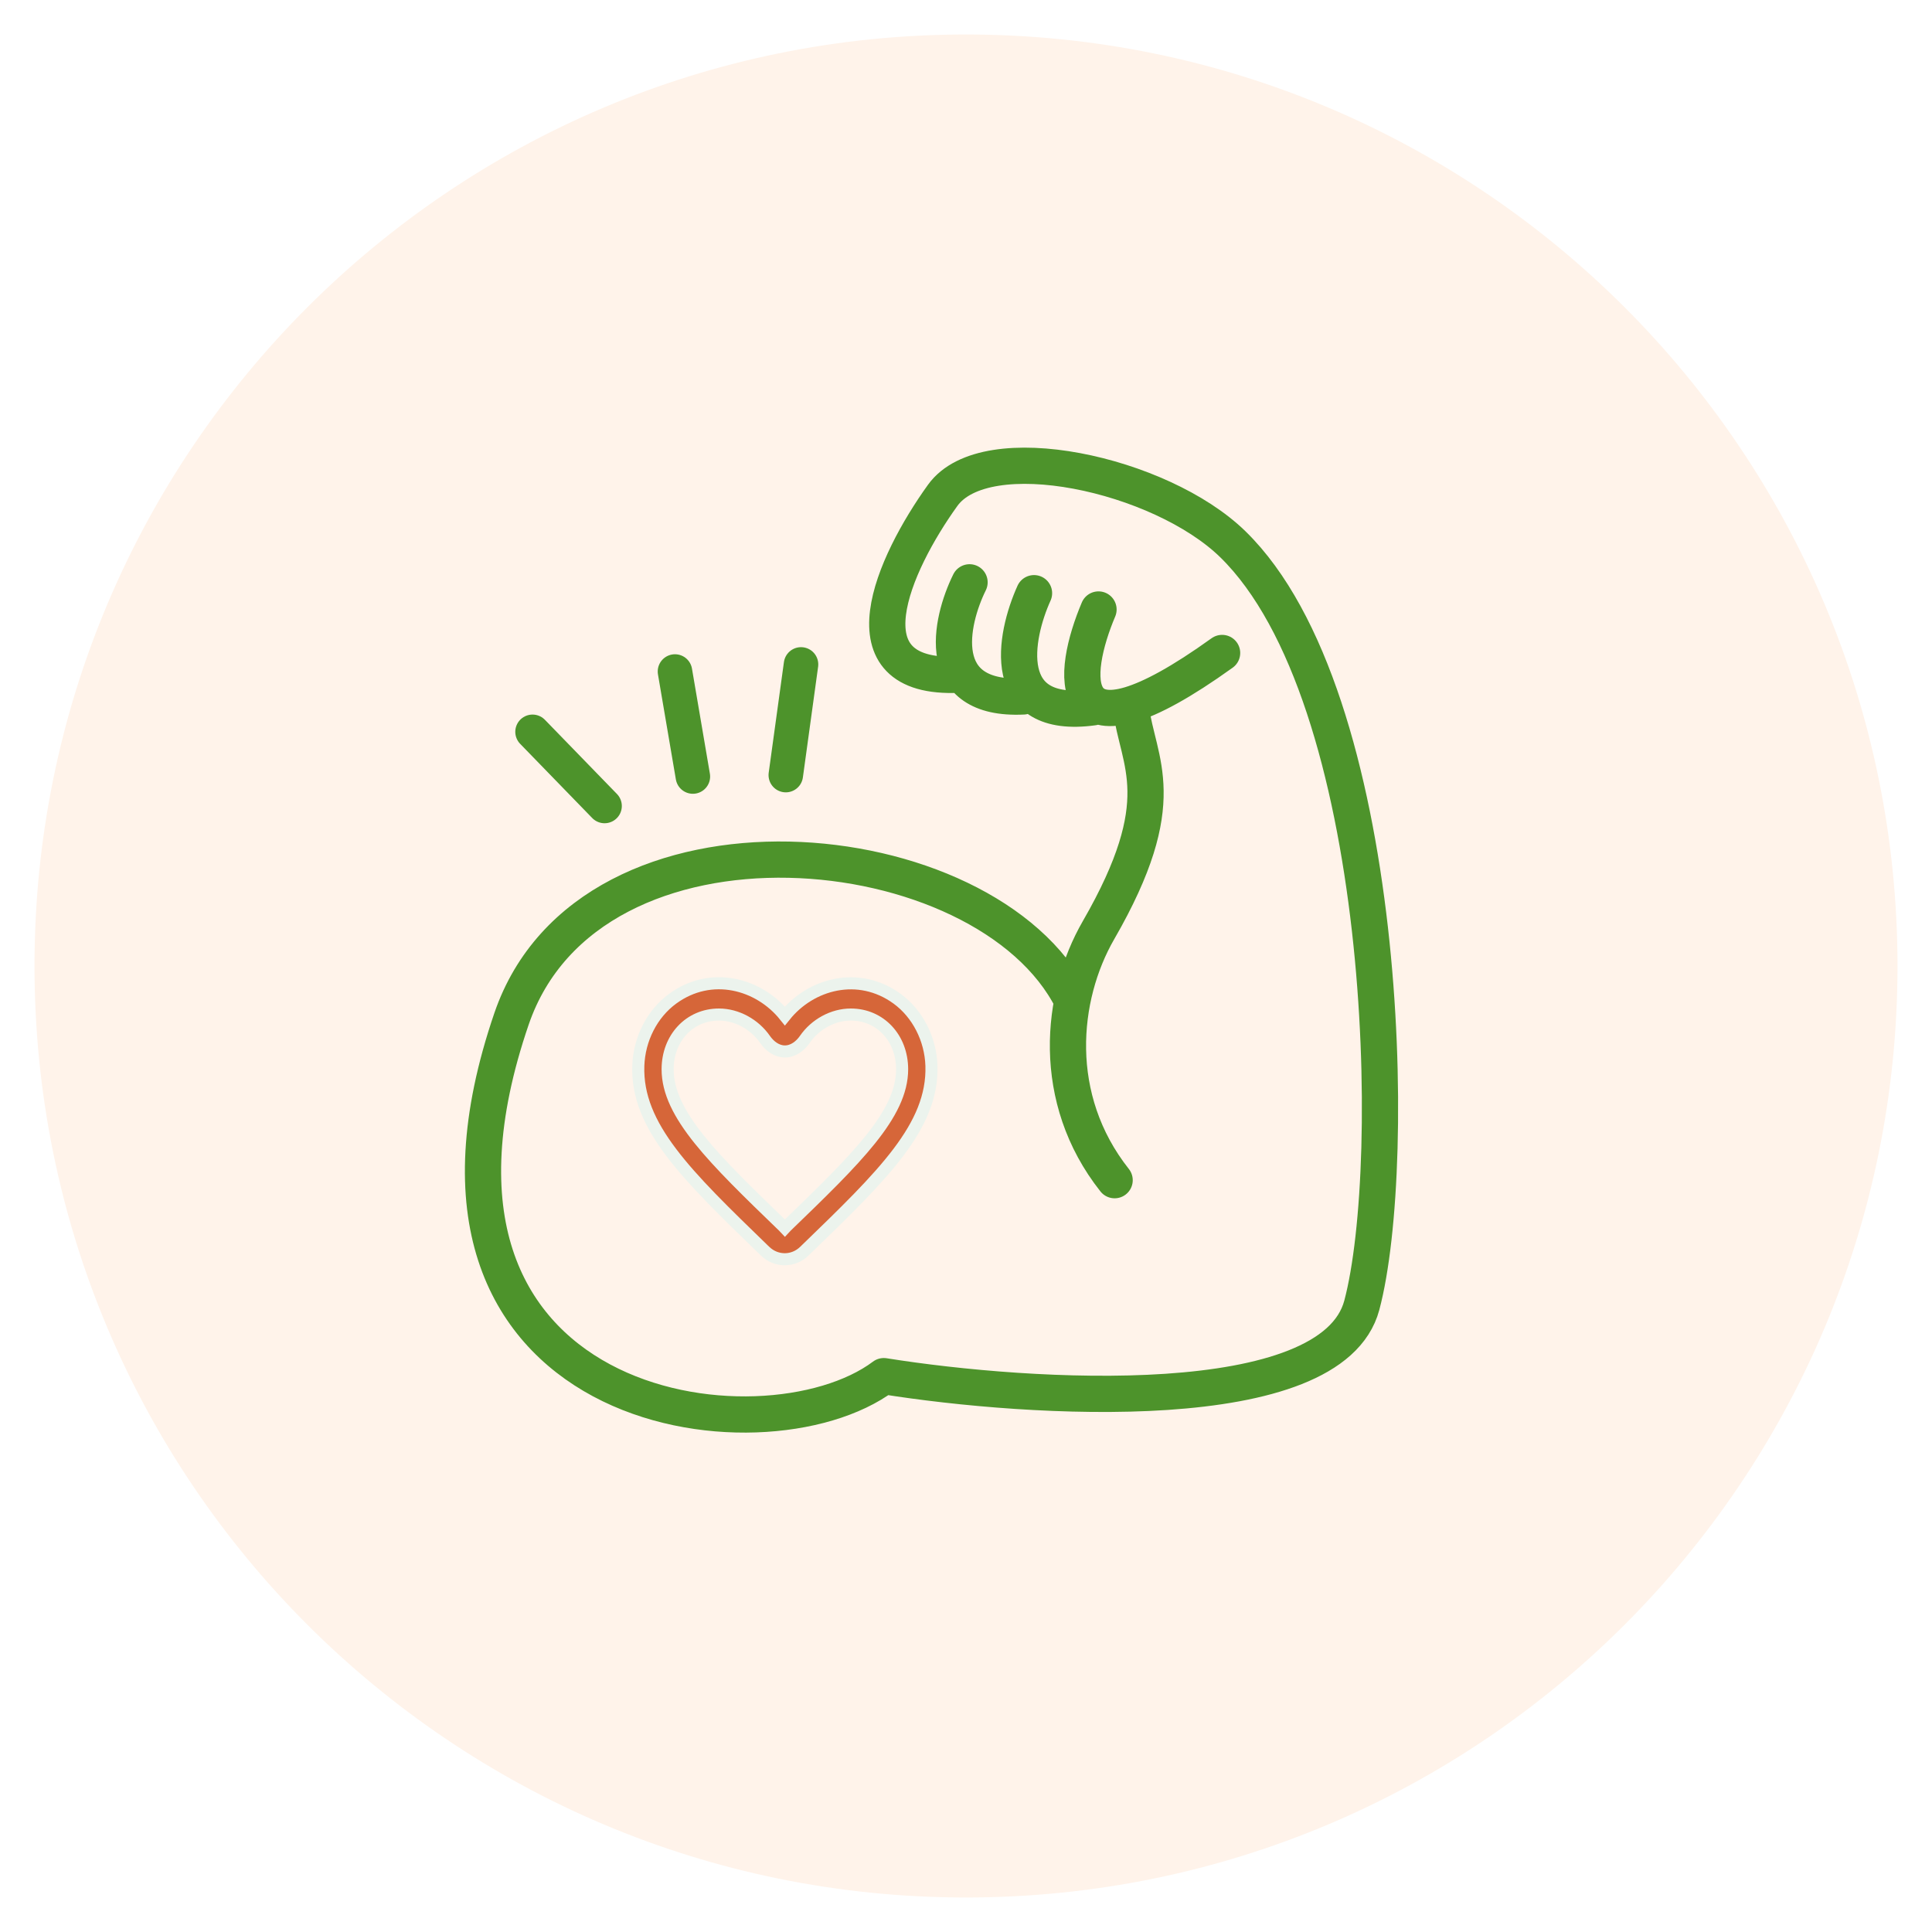
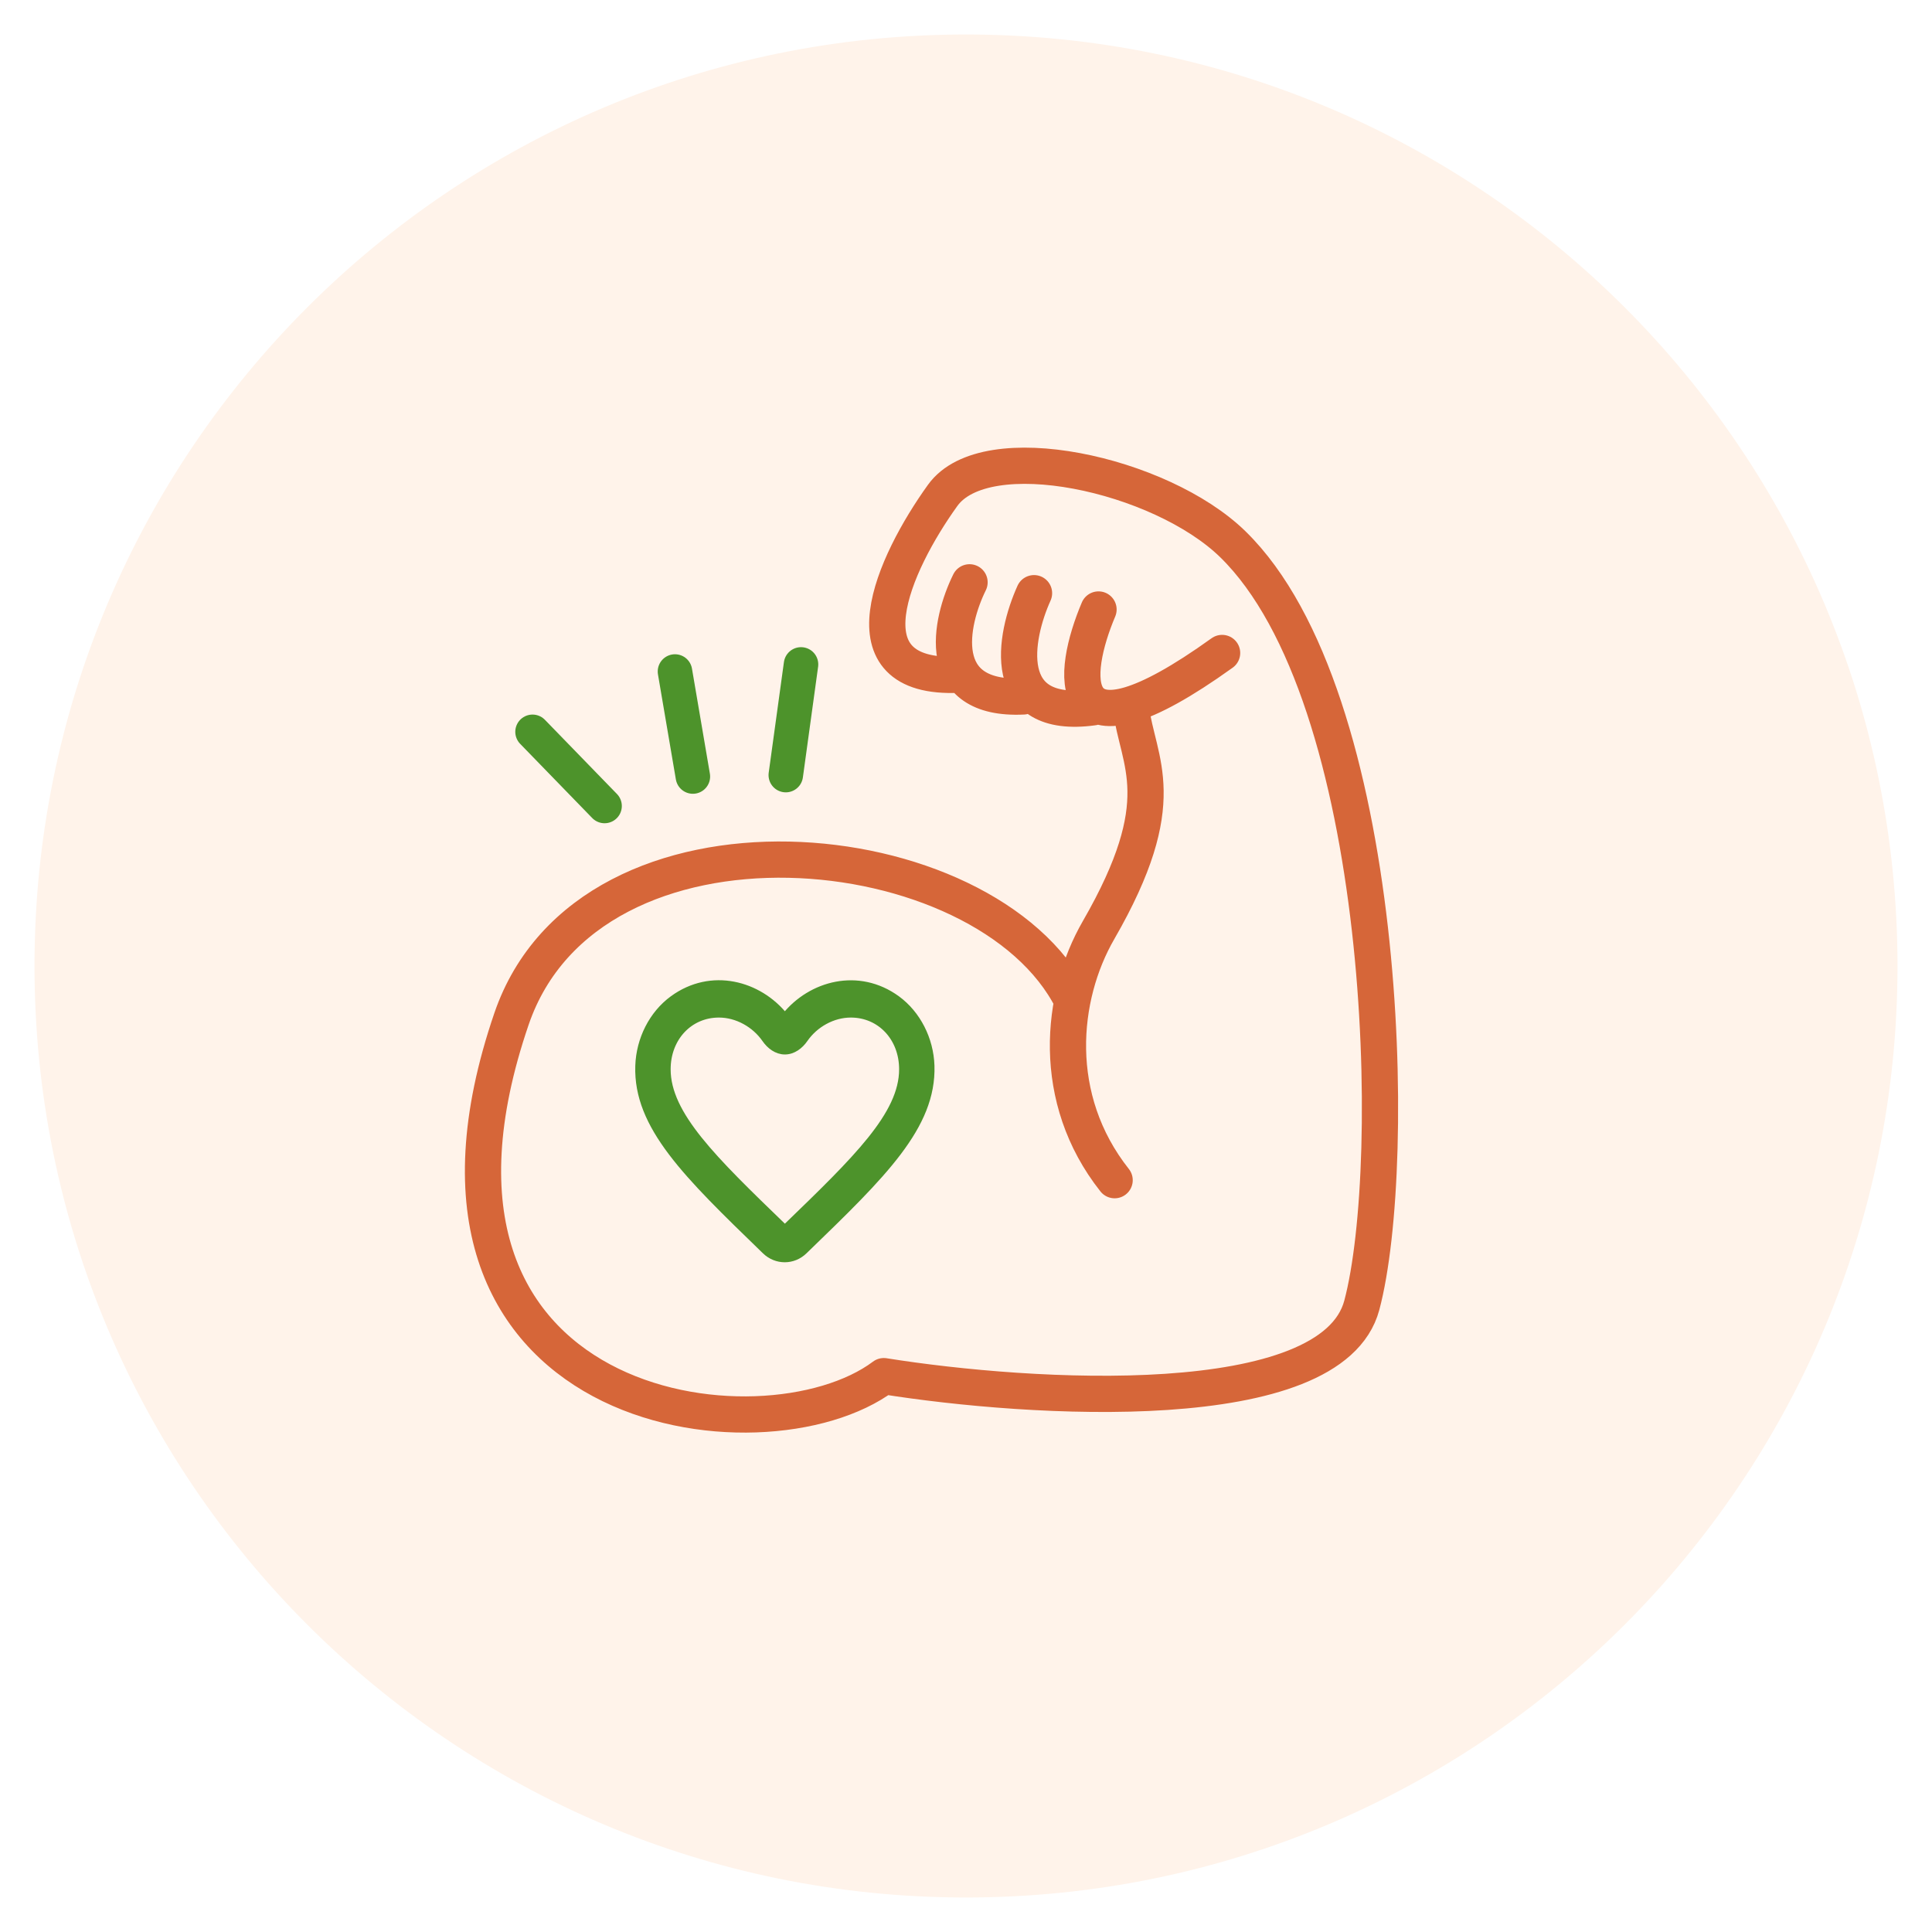
<svg xmlns="http://www.w3.org/2000/svg" width="160" height="160" viewBox="0 0 160 160" fill="none">
  <circle cx="80" cy="80" r="77.143" fill="#FFF3EA" />
-   <path d="M88.806 82.884C81.686 68.63 48.833 65.472 42.362 84.375C31.102 117.267 63.218 121.454 73.193 113.966C85.35 115.909 110.288 117.454 112.78 108.091C115.895 96.388 115.005 57.678 102.1 45.074C96.108 39.224 81.629 36.075 78.069 41.023C74.004 46.674 69.614 56.327 79.404 55.877M80.294 48.225C78.662 51.526 77.268 58.037 84.744 57.677M85.634 49.125C84.003 52.726 82.697 59.658 90.529 58.577M90.974 50.475C88.749 55.727 87.681 63.799 101.21 54.076M93.644 58.577C94.238 63.221 97.204 66.23 90.974 77.032C87.795 82.546 86.969 90.986 92.309 97.738" stroke="#4D932B" stroke-width="3" stroke-linecap="round" stroke-linejoin="round" />
-   <path d="M55.703 82.712C58.907 80.368 62.864 81.468 65.001 84.137C67.137 81.469 71.094 80.38 74.298 82.712C75.998 83.955 77.065 86.054 77.138 88.256C77.296 93.281 73.133 97.309 66.76 103.474L66.626 103.604C65.704 104.511 64.284 104.511 63.362 103.617L63.24 103.501C56.867 97.323 52.692 93.294 52.862 88.268C52.935 86.054 54.003 83.955 55.703 82.712ZM70.462 84.02C68.971 84.02 67.511 84.836 66.661 86.067C66.273 86.629 65.685 87.077 65.002 87.077C64.323 87.077 63.739 86.633 63.352 86.075C62.496 84.839 61.032 84.02 59.538 84.02C57.11 84.021 55.29 85.963 55.29 88.554C55.29 92.297 59.101 95.988 64.878 101.57L65.001 101.7L65.122 101.57C70.899 95.988 74.71 92.297 74.71 88.554C74.71 85.963 72.89 84.02 70.462 84.02Z" fill="#D66639" />
-   <path d="M55.703 82.712C58.907 80.368 62.864 81.468 65.001 84.137C67.137 81.469 71.094 80.38 74.298 82.712C75.998 83.955 77.065 86.054 77.138 88.256C77.296 93.281 73.133 97.309 66.76 103.474L66.626 103.604C65.704 104.511 64.284 104.511 63.362 103.617L63.24 103.501C56.867 97.323 52.692 93.294 52.862 88.268C52.935 86.054 54.003 83.955 55.703 82.712ZM70.462 84.02C68.971 84.02 67.511 84.836 66.661 86.067C66.273 86.629 65.685 87.077 65.002 87.077C64.323 87.077 63.739 86.633 63.352 86.075C62.496 84.839 61.032 84.02 59.538 84.02C57.11 84.021 55.29 85.963 55.29 88.554C55.29 92.297 59.101 95.988 64.878 101.57L65.001 101.7L65.122 101.57C70.899 95.988 74.71 92.297 74.71 88.554C74.71 85.963 72.89 84.02 70.462 84.02Z" stroke="#ECF3ED" />
+   <path d="M88.806 82.884C81.686 68.63 48.833 65.472 42.362 84.375C31.102 117.267 63.218 121.454 73.194 113.966C85.351 115.909 110.288 117.454 112.78 108.091C115.895 96.388 115.005 57.678 102.1 45.074C96.108 39.224 81.629 36.075 78.069 41.023C74.004 46.674 69.614 56.327 79.404 55.877M80.294 48.225C78.663 51.526 77.268 58.037 84.744 57.677M85.634 49.125C84.003 52.726 82.697 59.658 90.529 58.577M90.975 50.475C88.749 55.727 87.681 63.799 101.21 54.076M93.644 58.577C94.238 63.221 97.205 66.23 90.975 77.032C87.795 82.546 86.969 90.986 92.309 97.738" stroke="#D66639" stroke-width="3" stroke-linecap="round" stroke-linejoin="round" />
+   <path d="M74.298 82.712C71.094 80.38 67.136 81.468 65 84.136C62.864 81.468 58.907 80.367 55.702 82.712C54.003 83.955 52.935 86.053 52.862 88.268C52.692 93.294 56.867 97.322 63.24 103.5L63.361 103.617C64.284 104.511 65.704 104.511 66.627 103.604L66.76 103.475C73.133 97.309 77.296 93.281 77.138 88.255C77.066 86.053 75.997 83.955 74.298 82.712ZM65.121 101.571L65 101.7L64.879 101.571C59.101 95.988 55.29 92.297 55.29 88.553C55.29 85.963 57.11 84.02 59.538 84.02C61.032 84.02 62.496 84.84 63.352 86.075C63.738 86.634 64.323 87.077 65.002 87.077C65.685 87.077 66.273 86.629 66.66 86.067C67.511 84.836 68.971 84.02 70.462 84.02C72.89 84.02 74.711 85.963 74.711 88.553C74.711 92.297 70.899 95.988 65.121 101.571Z" fill="#4D932B" stroke="#4D932B" stroke-width="0.5" />
  <path d="M44.102 60.606L50.068 66.749M55.898 55.611L57.381 64.309M66.337 55.024L65.076 64.19" stroke="#4D932B" stroke-width="2.857" stroke-linecap="round" stroke-linejoin="round" />
</svg>
